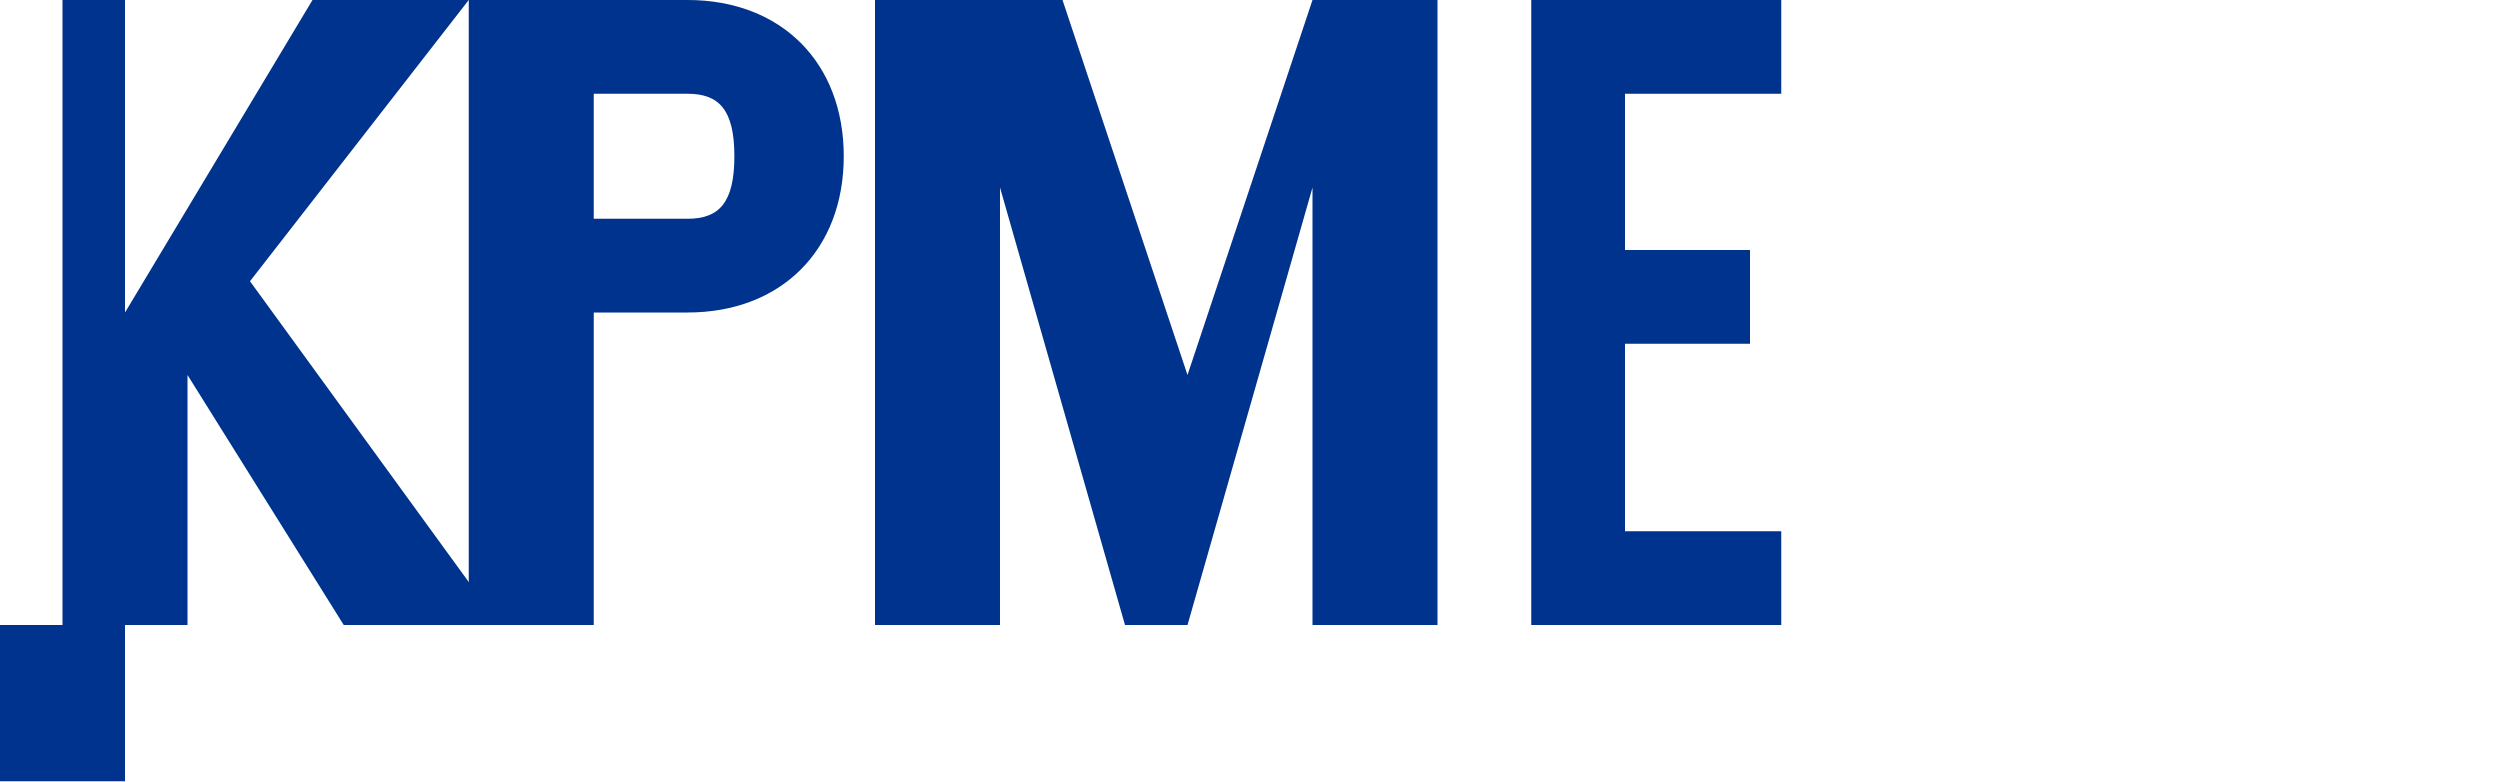
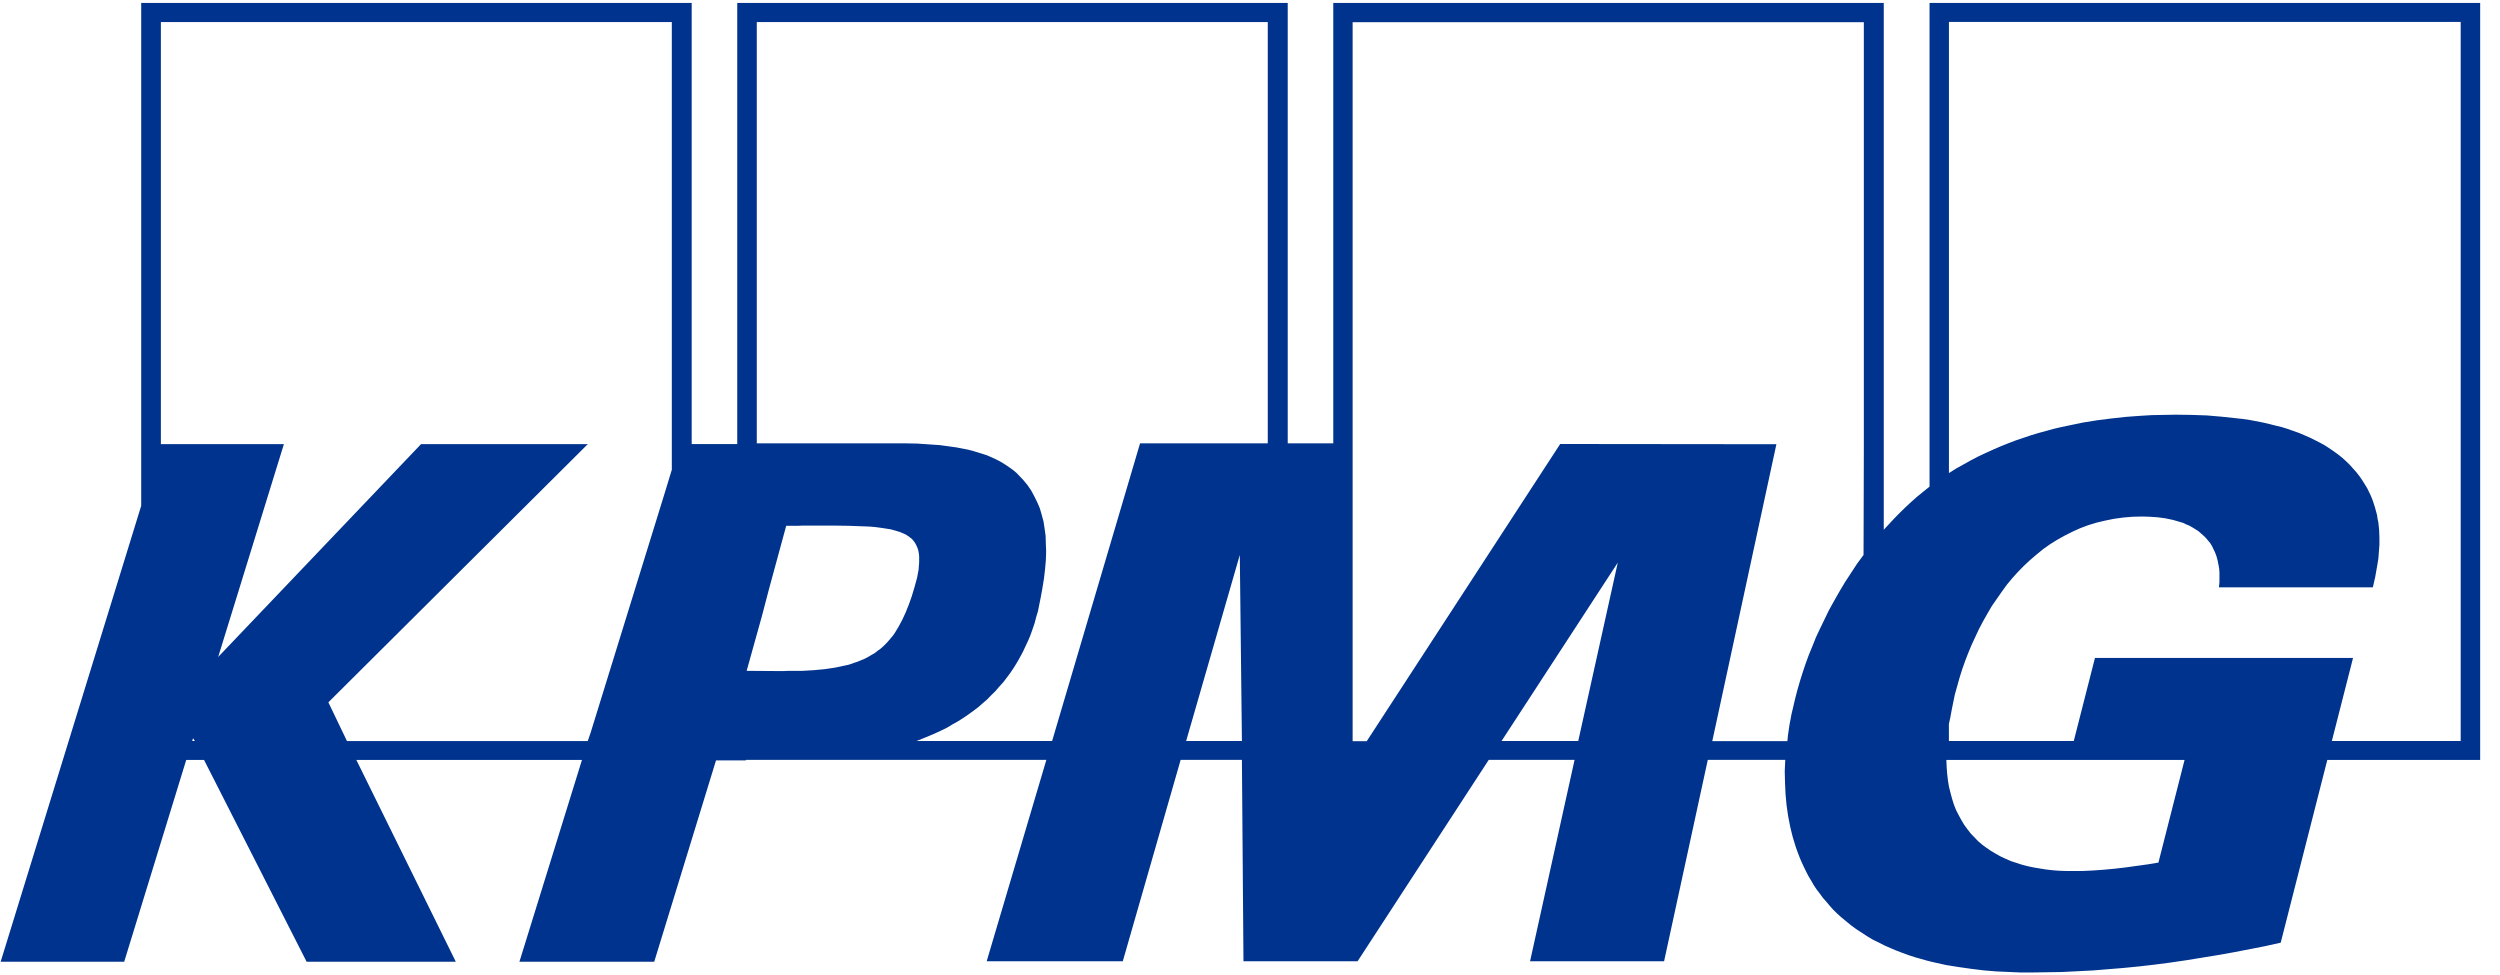
- <svg xmlns="http://www.w3.org/2000/svg" viewBox="0 0 160 50" fill="none">
-   <g fill="#00338D">
-     <path d="M0 0h8v20l12-20h10L16 18l16 22h-10L12 24v16H4V0H0zM0 40h8v10H0V40z" />
-     <path d="M30 0h14c6 0 10 4 10 10s-4 10-10 10H38v20h-8V0zm8 14h6c2 0 3-1 3-4s-1-4-3-4h-6v8z" />
-     <path d="M60 0h8l8 24 8-24h8v40h-8V12L76 40h-4L64 12v28h-8V0h4z" />
-     <path d="M98 0h16v6h-10v10h8v6h-8v12h10v6H98V0z" />
-   </g>
+ <svg xmlns="http://www.w3.org/2000/svg" fill="none" height="30" viewBox="0 0 77 30" width="77">
+   <path d="m59.43.089v14.899l-.194.157-.194.157-.185.165-.177.165-.169.165-.169.173-.161.173-.161.173v-16.226h-16.955v13.565h-1.403v-13.565h-16.955v13.588h-1.403v-13.588h-16.955v15.488l-4.329 14.044h3.805l1.911-6.217h.548l3.16 6.217h4.595l-3.064-6.217h6.95l-1.927 6.217h4.152l1.903-6.202h.919v-.016h1.306.105 7.845l-1.838 6.202h4.192l1.782-6.202h1.887l.048 6.202h3.515l4.039-6.202h2.644l-1.371 6.202h4.128l1.346-6.202h2.386l-.016.353.009.361.016.345.032.345.024.165.024.165.032.165.032.165.04.165.04.157.048.157.048.157.057.157.057.149.064.149.065.141.073.149.072.141.081.133.081.141.089.134.097.126.097.133.105.118.105.126.105.118.121.118.121.11.153.126.153.126.161.118.169.11.169.11.169.102.177.086.185.094.177.079.185.078.185.071.194.071.194.063.194.055.194.055.194.047.387.086.395.063.387.055.387.047.379.031.371.016.363.016h.347l.468-.007.468-.007.476-.024.476-.024.476-.039.476-.039.476-.047.476-.055.484-.063.484-.071.484-.079.484-.079.484-.086.484-.094.484-.094.492-.11 1.435-5.628h4.708v-23.315h-16.955zm-53.509 22.734.024-.086.056.086zm14.77-8.352-.242.793-2.257 7.301-.089.259h-7.417l-.572-1.193 7.99-7.952h-5.136l-6.248 6.555 2.024-6.555h-3.789v-13h15.737v13.792zm4.378 6.17-.121.007-.113.007-.121.007h-.129-.169-.145l-.137.007h-.129l-1.008-.007.468-1.68.218-.832.532-1.955h.169.177l.169-.007h.161.782l.476.007.435.016.194.007.185.016.177.024.161.024.145.024.137.039.129.039.113.047.097.047.089.063.081.063.065.079.04.063.032.063.032.071.024.079.016.086.009.086v.094.102l-.009.11-.008.11-.024.126-.024.126-.073.267-.089.298-.089.251-.097.243-.105.228-.113.212-.057.094-.056.094-.065.094-.073.086-.073.086-.073.079-.081.079-.081.071-.089.063-.089.071-.097.055-.105.063-.105.055-.113.047-.113.047-.121.039-.129.047-.137.031-.145.031-.145.031-.161.024-.161.024-.169.016-.177.016zm11.464 2.182 1.653-5.731.065 5.731h-1.717zm2.515-9.169h-3.934l-2.709 9.169h-4.176l.194-.078.194-.079.185-.079.185-.086.177-.086.169-.102.169-.094.161-.102.161-.11.153-.11.145-.11.145-.126.137-.118.129-.134.129-.126.121-.141.121-.133.113-.149.105-.141.105-.157.097-.157.089-.157.089-.165.081-.173.081-.173.073-.173.064-.181.065-.188.048-.188.057-.188.04-.204.04-.196.057-.314.048-.298.032-.283.024-.267.009-.267-.009-.243-.007-.243-.032-.228-.032-.212-.057-.212-.057-.196-.081-.188-.089-.181-.097-.18-.113-.165-.129-.157-.105-.11-.105-.11-.113-.094-.121-.086-.129-.086-.129-.079-.137-.071-.137-.063-.145-.063-.145-.047-.153-.047-.153-.047-.161-.039-.161-.031-.161-.031-.169-.024-.347-.047-.347-.024-.355-.024-.363-.007h-.726-.718-.226-.403-.5-.556-.54-.46-.323-.121v-12.976h15.738v12.976zm9.562 9.169h-2.362l3.58-5.495zm8.796-8.91-.009 3.179-.202.275-.185.283-.185.283-.169.283-.161.283-.161.29-.137.283-.137.283-.129.275-.113.283-.113.275-.097.267-.089.267-.081.259-.073.251-.065.251-.04.165-.04.173-.04.165-.032.173-.032.165-.024.165-.024.165-.016.173h-2.314l1.975-9.145-6.659-.007-5.958 9.153h-.435v-22.145h15.745v13.235zm9.078 12.654-.331.055-.339.047-.339.047-.331.039-.331.031-.331.024-.323.016h-.323-.21l-.21-.007-.202-.016-.202-.024-.194-.031-.185-.031-.185-.039-.177-.047-.169-.055-.169-.055-.161-.071-.153-.071-.153-.086-.145-.086-.137-.094-.129-.094-.129-.11-.113-.118-.113-.118-.105-.134-.097-.133-.089-.149-.081-.149-.081-.157-.065-.165-.057-.18-.048-.181-.048-.188-.032-.196-.024-.204-.016-.212-.009-.22h7.337l-.806 3.164zm9.304-3.744h-3.967l.653-2.559h-7.949l-.653 2.559h-3.846v-.526l.048-.22.04-.22.048-.235.048-.235.073-.259.073-.259.081-.259.089-.251.097-.251.105-.251.113-.243.113-.243.129-.243.129-.228.137-.235.153-.22.153-.22.153-.212.169-.204.177-.196.185-.188.185-.173.202-.173.202-.165.21-.149.226-.141.226-.126.234-.118.242-.11.25-.094.258-.079.266-.063.274-.055.282-.039.29-.024.298-.007.234.007.234.016.234.031.226.047.113.031.105.031.105.031.097.047.097.039.097.055.089.055.089.055.081.071.081.071.073.071.073.086.065.079.057.094.048.102.048.102.04.11.032.118.024.118.024.134.009.133v.141.149l-.016.157h4.741l.073-.322.065-.369.032-.196.016-.212.016-.212v-.22l-.008-.228-.024-.235-.024-.11-.016-.118-.032-.118-.032-.118-.04-.126-.04-.118-.048-.118-.057-.118-.057-.118-.073-.118-.073-.118-.081-.118-.097-.126-.105-.118-.105-.118-.113-.11-.121-.11-.129-.102-.129-.094-.137-.094-.145-.094-.145-.079-.153-.078-.161-.079-.161-.071-.169-.071-.177-.063-.177-.063-.177-.055-.194-.047-.185-.047-.202-.047-.202-.039-.202-.039-.21-.031-.218-.024-.443-.047-.452-.039-.476-.016-.484-.007-.363.007-.379.007-.395.024-.411.031-.427.047-.435.055-.443.071-.452.094-.226.047-.234.055-.226.063-.234.063-.234.071-.234.079-.234.079-.226.086-.234.094-.234.102-.226.102-.234.11-.226.118-.226.126-.226.126-.226.141v-13.894h15.762v22.145z" fill="#00338d" />
</svg>
